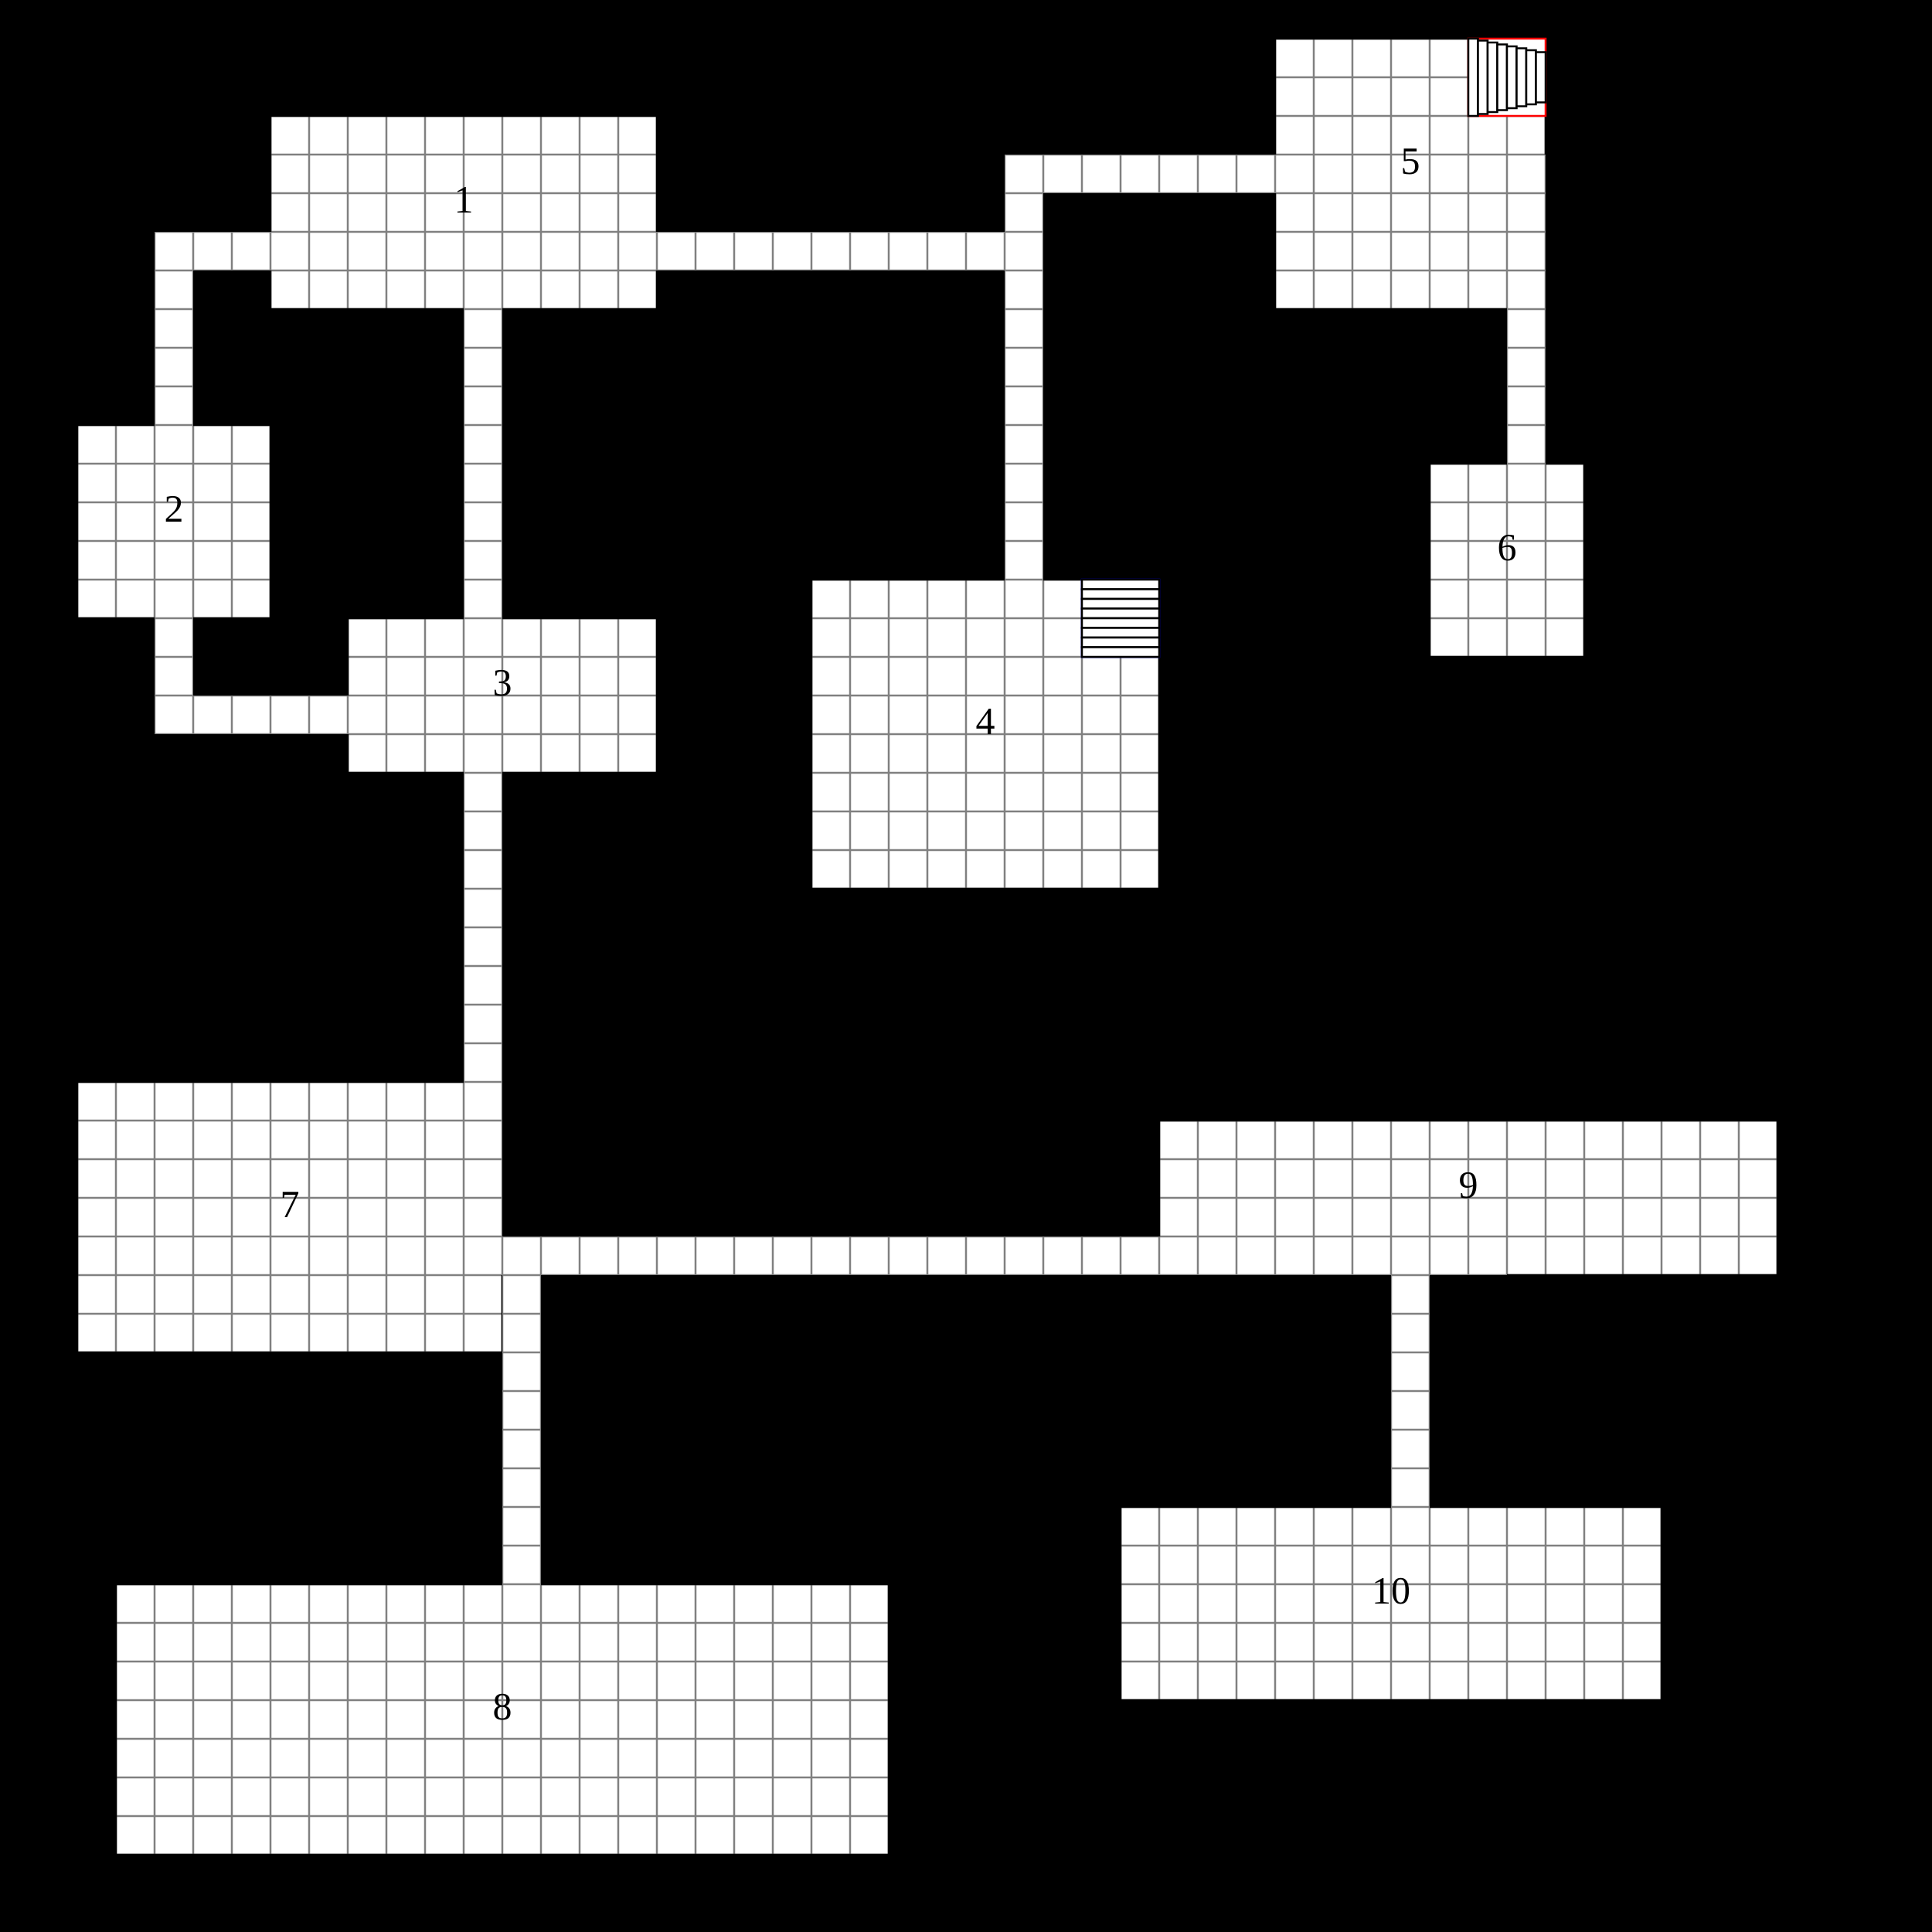
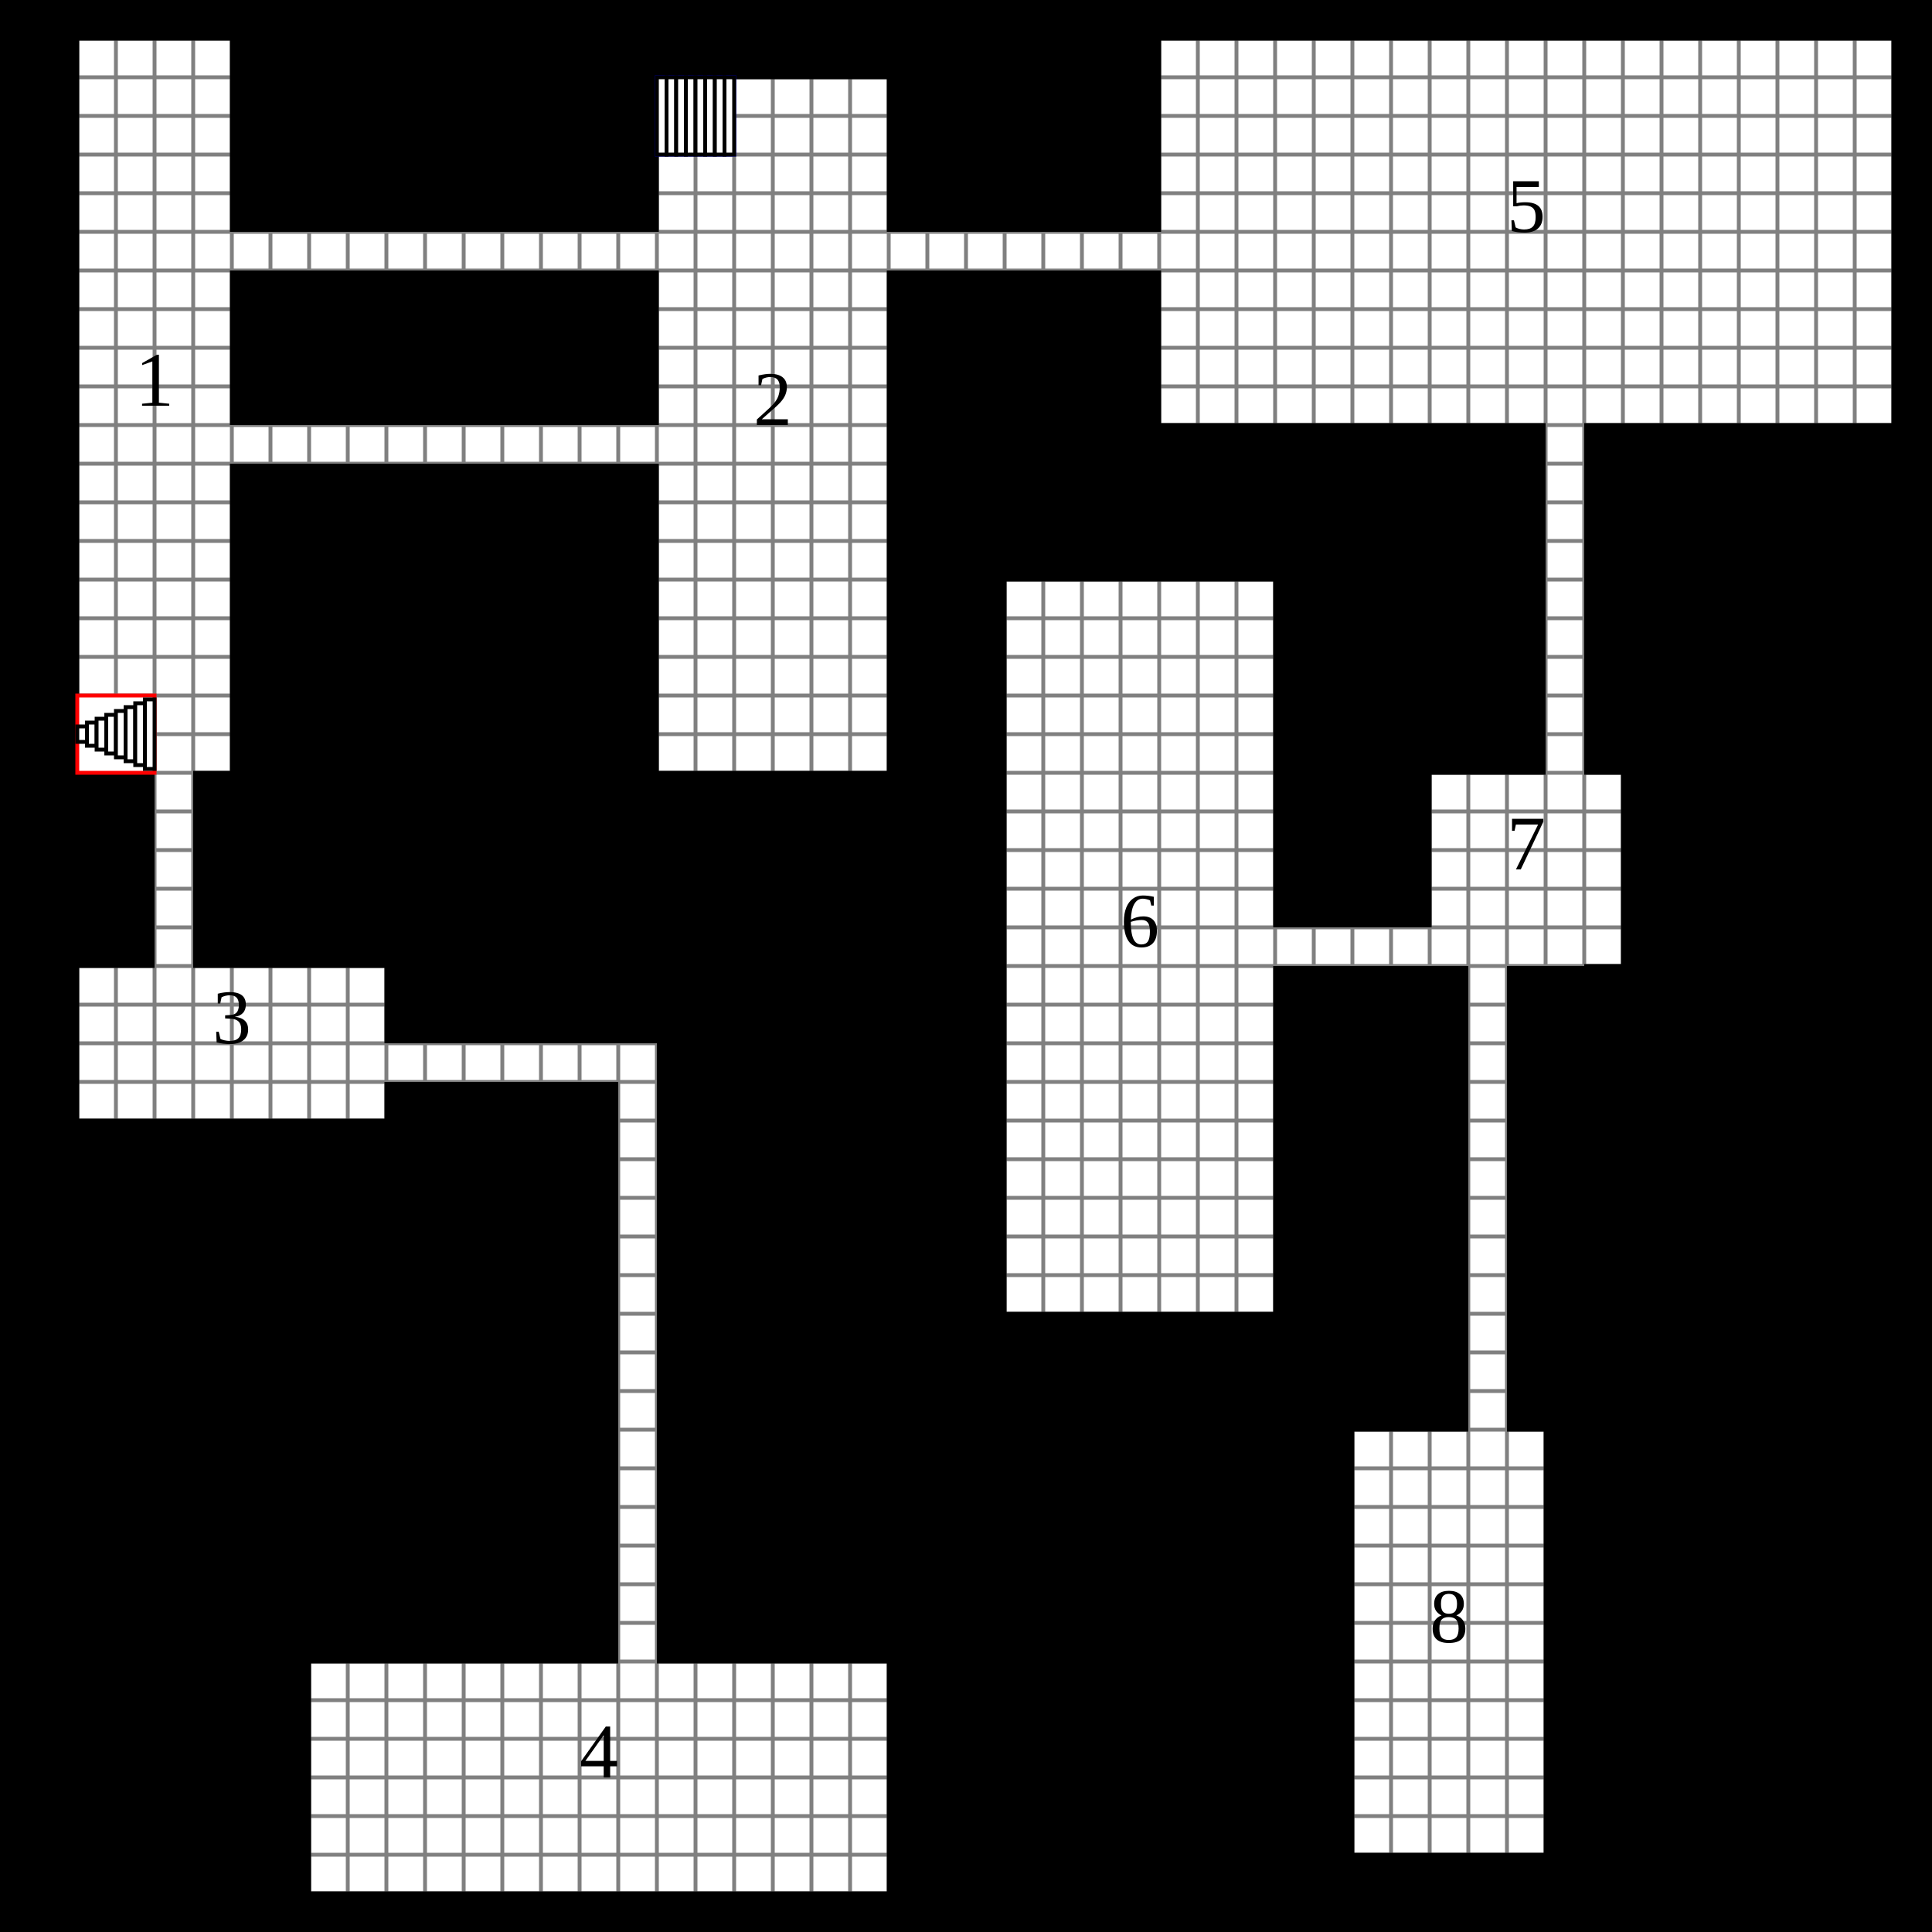
- <svg xmlns="http://www.w3.org/2000/svg" baseProfile="full" height="1000px" version="1.1" width="1000px">
+ <svg xmlns="http://www.w3.org/2000/svg" baseProfile="full" height="500px" version="1.1" width="500px">
  <defs>
-     <pattern height="20" id="id132" patternUnits="userSpaceOnUse" width="20">
-       <rect fill="white" height="20" stroke="gray" width="20" x="0" y="0" />
+     <pattern height="10" id="id28" patternUnits="userSpaceOnUse" width="10">
+       <rect fill="white" height="10" stroke="gray" width="10" x="0" y="0" />
    </pattern>
-     <pattern height="20" id="id133" patternUnits="userSpaceOnUse" width="20">
-       <rect fill="white" height="20" stroke="gray" width="20" x="0" y="0" />
+     <pattern height="10" id="id29" patternUnits="userSpaceOnUse" width="10">
+       <rect fill="white" height="10" stroke="gray" width="10" x="0" y="0" />
    </pattern>
-     <pattern height="20" id="id134" patternUnits="userSpaceOnUse" width="20">
-       <rect fill="white" height="20" stroke="gray" width="20" x="0" y="0" />
+     <pattern height="10" id="id30" patternUnits="userSpaceOnUse" width="10">
+       <rect fill="white" height="10" stroke="gray" width="10" x="0" y="0" />
    </pattern>
-     <pattern height="20" id="id135" patternUnits="userSpaceOnUse" width="20">
-       <rect fill="white" height="20" stroke="gray" width="20" x="0" y="0" />
+     <pattern height="10" id="id31" patternUnits="userSpaceOnUse" width="10">
+       <rect fill="white" height="10" stroke="gray" width="10" x="0" y="0" />
    </pattern>
-     <pattern height="20" id="id136" patternUnits="userSpaceOnUse" width="20">
-       <rect fill="white" height="20" stroke="gray" width="20" x="0" y="0" />
+     <pattern height="10" id="id32" patternUnits="userSpaceOnUse" width="10">
+       <rect fill="white" height="10" stroke="gray" width="10" x="0" y="0" />
    </pattern>
-     <pattern height="20" id="id137" patternUnits="userSpaceOnUse" width="20">
-       <rect fill="white" height="20" stroke="gray" width="20" x="0" y="0" />
+     <pattern height="10" id="id33" patternUnits="userSpaceOnUse" width="10">
+       <rect fill="white" height="10" stroke="gray" width="10" x="0" y="0" />
    </pattern>
-     <pattern height="20" id="id138" patternUnits="userSpaceOnUse" width="20">
-       <rect fill="white" height="20" stroke="gray" width="20" x="0" y="0" />
+     <pattern height="10" id="id34" patternUnits="userSpaceOnUse" width="10">
+       <rect fill="white" height="10" stroke="gray" width="10" x="0" y="0" />
    </pattern>
-     <pattern height="20" id="id139" patternUnits="userSpaceOnUse" width="20">
-       <rect fill="white" height="20" stroke="gray" width="20" x="0" y="0" />
+     <pattern height="10" id="id35" patternUnits="userSpaceOnUse" width="10">
+       <rect fill="white" height="10" stroke="gray" width="10" x="0" y="0" />
    </pattern>
-     <pattern height="20" id="id140" patternUnits="userSpaceOnUse" width="20">
-       <rect fill="white" height="20" stroke="gray" width="20" x="0" y="0" />
+     <pattern height="10" id="id36" patternUnits="userSpaceOnUse" width="10">
+       <rect fill="white" height="10" stroke="gray" width="10" x="0" y="0" />
    </pattern>
-     <pattern height="20" id="id141" patternUnits="userSpaceOnUse" width="20">
-       <rect fill="white" height="20" stroke="gray" width="20" x="0" y="0" />
+     <pattern height="10" id="id37" patternUnits="userSpaceOnUse" width="10">
+       <rect fill="white" height="10" stroke="gray" width="10" x="0" y="0" />
    </pattern>
-     <pattern height="20" id="id142" patternUnits="userSpaceOnUse" width="20">
-       <rect fill="white" height="20" stroke="gray" width="20" x="0" y="0" />
+     <pattern height="10" id="id38" patternUnits="userSpaceOnUse" width="10">
+       <rect fill="white" height="10" stroke="gray" width="10" x="0" y="0" />
    </pattern>
-     <pattern height="20" id="id143" patternUnits="userSpaceOnUse" width="20">
-       <rect fill="white" height="20" stroke="gray" width="20" x="0" y="0" />
+     <pattern height="10" id="id39" patternUnits="userSpaceOnUse" width="10">
+       <rect fill="white" height="10" stroke="gray" width="10" x="0" y="0" />
    </pattern>
-     <pattern height="20" id="id144" patternUnits="userSpaceOnUse" width="20">
-       <rect fill="white" height="20" stroke="gray" width="20" x="0" y="0" />
+     <pattern height="10" id="id40" patternUnits="userSpaceOnUse" width="10">
+       <rect fill="white" height="10" stroke="gray" width="10" x="0" y="0" />
    </pattern>
-     <pattern height="20" id="id145" patternUnits="userSpaceOnUse" width="20">
-       <rect fill="white" height="20" stroke="gray" width="20" x="0" y="0" />
+     <pattern height="10" id="id41" patternUnits="userSpaceOnUse" width="10">
+       <rect fill="white" height="10" stroke="gray" width="10" x="0" y="0" />
    </pattern>
-     <pattern height="20" id="id146" patternUnits="userSpaceOnUse" width="20">
-       <rect fill="white" height="20" stroke="gray" width="20" x="0" y="0" />
-     </pattern>
-     <pattern height="20" id="id147" patternUnits="userSpaceOnUse" width="20">
-       <rect fill="white" height="20" stroke="gray" width="20" x="0" y="0" />
-     </pattern>
-     <pattern height="20" id="id148" patternUnits="userSpaceOnUse" width="20">
-       <rect fill="white" height="20" stroke="gray" width="20" x="0" y="0" />
-     </pattern>
-     <pattern height="20" id="id149" patternUnits="userSpaceOnUse" width="20">
-       <rect fill="white" height="20" stroke="gray" width="20" x="0" y="0" />
-     </pattern>
-     <pattern height="20" id="id150" patternUnits="userSpaceOnUse" width="20">
-       <rect fill="white" height="20" stroke="gray" width="20" x="0" y="0" />
+     <pattern height="10" id="id42" patternUnits="userSpaceOnUse" width="10">
+       <rect fill="white" height="10" stroke="gray" width="10" x="0" y="0" />
    </pattern>
  </defs>
-   <rect fill="black" height="1000" stroke="black" stroke-width="2" width="1000" x="0" y="0" />
+   <rect fill="black" height="500" stroke="black" stroke-width="2" width="500" x="0" y="0" />
  <g>
-     <rect fill="url(#id132) none" height="100" stroke="black" stroke-width="1" width="200" x="140" y="60" />
+     <rect fill="url(#id28) none" height="190" stroke="black" stroke-width="1" width="40" x="20" y="10" />
  </g>
  <g>
-     <rect fill="url(#id133) none" height="100" stroke="black" stroke-width="1" width="100" x="40" y="220" />
+     <rect fill="url(#id29) none" height="180" stroke="black" stroke-width="1" width="60" x="170" y="20" />
  </g>
  <g>
-     <rect fill="url(#id134) none" height="80" stroke="black" stroke-width="1" width="160" x="180" y="320" />
+     <rect fill="url(#id30) none" height="40" stroke="black" stroke-width="1" width="80" x="20" y="250" />
  </g>
  <g>
-     <rect fill="url(#id135) none" height="160" stroke="black" stroke-width="1" width="180" x="420" y="300" />
+     <rect fill="url(#id31) none" height="60" stroke="black" stroke-width="1" width="150" x="80" y="430" />
  </g>
  <g>
-     <rect fill="url(#id136) none" height="140" stroke="black" stroke-width="1" width="140" x="660" y="20" />
+     <rect fill="url(#id32) none" height="100" stroke="black" stroke-width="1" width="190" x="300" y="10" />
  </g>
  <g>
-     <rect fill="url(#id137) none" height="100" stroke="black" stroke-width="1" width="80" x="740" y="240" />
+     <rect fill="url(#id33) none" height="190" stroke="black" stroke-width="1" width="70" x="260" y="150" />
  </g>
  <g>
-     <rect fill="url(#id138) none" height="140" stroke="black" stroke-width="1" width="220" x="40" y="560" />
+     <rect fill="url(#id34) none" height="50" stroke="black" stroke-width="1" width="50" x="370" y="200" />
  </g>
  <g>
-     <rect fill="url(#id139) none" height="140" stroke="black" stroke-width="1" width="400" x="60" y="820" />
+     <rect fill="url(#id35) none" height="110" stroke="black" stroke-width="1" width="50" x="350" y="370" />
  </g>
  <g>
-     <rect fill="url(#id140) none" height="80" stroke="black" stroke-width="1" width="320" x="600" y="580" />
+     <rect fill="url(#id36) none" height="10" width="360" x="40" y="60" />
  </g>
  <g>
-     <rect fill="url(#id141) none" height="100" stroke="black" stroke-width="1" width="280" x="580" y="780" />
+     <rect fill="url(#id36) none" height="40" width="10" x="40" y="60" />
  </g>
  <g>
-     <rect fill="url(#id142) none" height="20" width="100" x="160" y="640" />
+     <rect fill="url(#id37) none" height="10" width="30" x="40" y="270" />
  </g>
  <g>
-     <rect fill="url(#id142) none" height="520" width="20" x="240" y="120" />
+     <rect fill="url(#id37) none" height="170" width="10" x="40" y="100" />
  </g>
  <g>
-     <rect fill="url(#id143) none" height="20" width="280" x="240" y="120" />
+     <rect fill="url(#id38) none" height="10" width="170" x="40" y="110" />
  </g>
  <g>
-     <rect fill="url(#id143) none" height="260" width="20" x="520" y="120" />
+     <rect fill="url(#id38) none" height="10" width="10" x="40" y="100" />
  </g>
  <g>
-     <rect fill="url(#id144) none" height="20" width="160" x="80" y="120" />
+     <rect fill="url(#id39) none" height="10" width="100" x="60" y="270" />
  </g>
  <g>
-     <rect fill="url(#id144) none" height="160" width="20" x="80" y="120" />
+     <rect fill="url(#id39) none" height="190" width="10" x="160" y="270" />
  </g>
  <g>
-     <rect fill="url(#id145) none" height="20" width="200" x="80" y="360" />
+     <rect fill="url(#id40) none" height="10" width="110" x="300" y="240" />
  </g>
  <g>
-     <rect fill="url(#id145) none" height="80" width="20" x="80" y="280" />
+     <rect fill="url(#id40) none" height="180" width="10" x="400" y="60" />
  </g>
  <g>
-     <rect fill="url(#id146) none" height="20" width="200" x="520" y="80" />
+     <rect fill="url(#id41) none" height="10" width="80" x="300" y="240" />
  </g>
  <g>
-     <rect fill="url(#id146) none" height="300" width="20" x="520" y="80" />
+     <rect fill="url(#id41) none" height="180" width="10" x="380" y="240" />
  </g>
  <g>
-     <rect fill="url(#id147) none" height="20" width="60" x="720" y="80" />
+     <rect fill="url(#id42) none" height="10" width="110" x="300" y="240" />
  </g>
  <g>
-     <rect fill="url(#id147) none" height="200" width="20" x="780" y="80" />
+     <rect fill="url(#id42) none" height="20" width="10" x="400" y="220" />
  </g>
+   <rect fill="white" height="20" stroke="blue" width="20" x="170" y="20" />
  <g>
-     <rect fill="url(#id148) none" height="20" width="620" x="160" y="640" />
+     <rect fill="white" height="20" stroke="black" width="2.5" x="170.0" y="20" />
+     <rect fill="white" height="20" stroke="black" width="2.5" x="172.5" y="20" />
+     <rect fill="white" height="20" stroke="black" width="2.5" x="175.0" y="20" />
+     <rect fill="white" height="20" stroke="black" width="2.5" x="177.5" y="20" />
+     <rect fill="white" height="20" stroke="black" width="2.5" x="180.0" y="20" />
+     <rect fill="white" height="20" stroke="black" width="2.5" x="182.5" y="20" />
+     <rect fill="white" height="20" stroke="black" width="2.5" x="185.0" y="20" />
+     <rect fill="white" height="20" stroke="black" width="2.5" x="187.5" y="20" />
  </g>
+   <rect fill="white" height="20" stroke="red" width="20" x="20" y="180" />
  <g>
-     <rect fill="url(#id148) none" height="20" width="20" x="760" y="620" />
+     <rect fill="white" height="4" stroke="black" width="2.5" x="20.0" y="188" />
+     <rect fill="white" height="6" stroke="black" width="2.5" x="22.5" y="187" />
+     <rect fill="white" height="8" stroke="black" width="2.5" x="25.0" y="186" />
+     <rect fill="white" height="10" stroke="black" width="2.5" x="27.5" y="185" />
+     <rect fill="white" height="12" stroke="black" width="2.5" x="30.0" y="184" />
+     <rect fill="white" height="14" stroke="black" width="2.5" x="32.5" y="183" />
+     <rect fill="white" height="16" stroke="black" width="2.5" x="35.0" y="182" />
+     <rect fill="white" height="18" stroke="black" width="2.5" x="37.5" y="181" />
  </g>
-   <g>
-     <rect fill="url(#id149) none" height="20" width="100" x="160" y="640" />
-   </g>
-   <g>
-     <rect fill="url(#id149) none" height="240" width="20" x="260" y="640" />
-   </g>
-   <g>
-     <rect fill="url(#id150) none" height="20" width="40" x="720" y="620" />
-   </g>
-   <g>
-     <rect fill="url(#id150) none" height="220" width="20" x="720" y="620" />
-   </g>
-   <rect fill="white" height="40" stroke="blue" width="40" x="560" y="300" />
-   <g transform="rotate(90,580.0,320.0)">
-     <rect fill="white" height="40" stroke="black" width="5.0" x="560.0" y="300" />
-     <rect fill="white" height="40" stroke="black" width="5.0" x="565.0" y="300" />
-     <rect fill="white" height="40" stroke="black" width="5.0" x="570.0" y="300" />
-     <rect fill="white" height="40" stroke="black" width="5.0" x="575.0" y="300" />
-     <rect fill="white" height="40" stroke="black" width="5.0" x="580.0" y="300" />
-     <rect fill="white" height="40" stroke="black" width="5.0" x="585.0" y="300" />
-     <rect fill="white" height="40" stroke="black" width="5.0" x="590.0" y="300" />
-     <rect fill="white" height="40" stroke="black" width="5.0" x="595.0" y="300" />
-   </g>
-   <rect fill="white" height="40" stroke="red" width="40" x="760" y="20" />
-   <g>
-     <rect fill="white" height="40" stroke="black" width="5.0" x="760.0" y="20" />
-     <rect fill="white" height="38" stroke="black" width="5.0" x="765.0" y="21" />
-     <rect fill="white" height="36" stroke="black" width="5.0" x="770.0" y="22" />
-     <rect fill="white" height="34" stroke="black" width="5.0" x="775.0" y="23" />
-     <rect fill="white" height="32" stroke="black" width="5.0" x="780.0" y="24" />
-     <rect fill="white" height="30" stroke="black" width="5.0" x="785.0" y="25" />
-     <rect fill="white" height="28" stroke="black" width="5.0" x="790.0" y="26" />
-     <rect fill="white" height="26" stroke="black" width="5.0" x="795.0" y="27" />
-   </g>
-   <text alignment-baseline="middle" fill="black" font-size="20" text-anchor="middle" x="240.0" y="110.0">1</text>
-   <text alignment-baseline="middle" fill="black" font-size="20" text-anchor="middle" x="90.0" y="270.0">2</text>
-   <text alignment-baseline="middle" fill="black" font-size="20" text-anchor="middle" x="260.0" y="360.0">3</text>
-   <text alignment-baseline="middle" fill="black" font-size="20" text-anchor="middle" x="510.0" y="380.0">4</text>
-   <text alignment-baseline="middle" fill="black" font-size="20" text-anchor="middle" x="730.0" y="90.0">5</text>
-   <text alignment-baseline="middle" fill="black" font-size="20" text-anchor="middle" x="780.0" y="290.0">6</text>
-   <text alignment-baseline="middle" fill="black" font-size="20" text-anchor="middle" x="150.0" y="630.0">7</text>
-   <text alignment-baseline="middle" fill="black" font-size="20" text-anchor="middle" x="260.0" y="890.0">8</text>
-   <text alignment-baseline="middle" fill="black" font-size="20" text-anchor="middle" x="760.0" y="620.0">9</text>
-   <text alignment-baseline="middle" fill="black" font-size="20" text-anchor="middle" x="720.0" y="830.0">10</text>
+   <text alignment-baseline="middle" fill="black" font-size="20" text-anchor="middle" x="40.0" y="105.0">1</text>
+   <text alignment-baseline="middle" fill="black" font-size="20" text-anchor="middle" x="200.0" y="110.0">2</text>
+   <text alignment-baseline="middle" fill="black" font-size="20" text-anchor="middle" x="60.0" y="270.0">3</text>
+   <text alignment-baseline="middle" fill="black" font-size="20" text-anchor="middle" x="155.0" y="460.0">4</text>
+   <text alignment-baseline="middle" fill="black" font-size="20" text-anchor="middle" x="395.0" y="60.0">5</text>
+   <text alignment-baseline="middle" fill="black" font-size="20" text-anchor="middle" x="295.0" y="245.0">6</text>
+   <text alignment-baseline="middle" fill="black" font-size="20" text-anchor="middle" x="395.0" y="225.0">7</text>
+   <text alignment-baseline="middle" fill="black" font-size="20" text-anchor="middle" x="375.0" y="425.0">8</text>
</svg>
